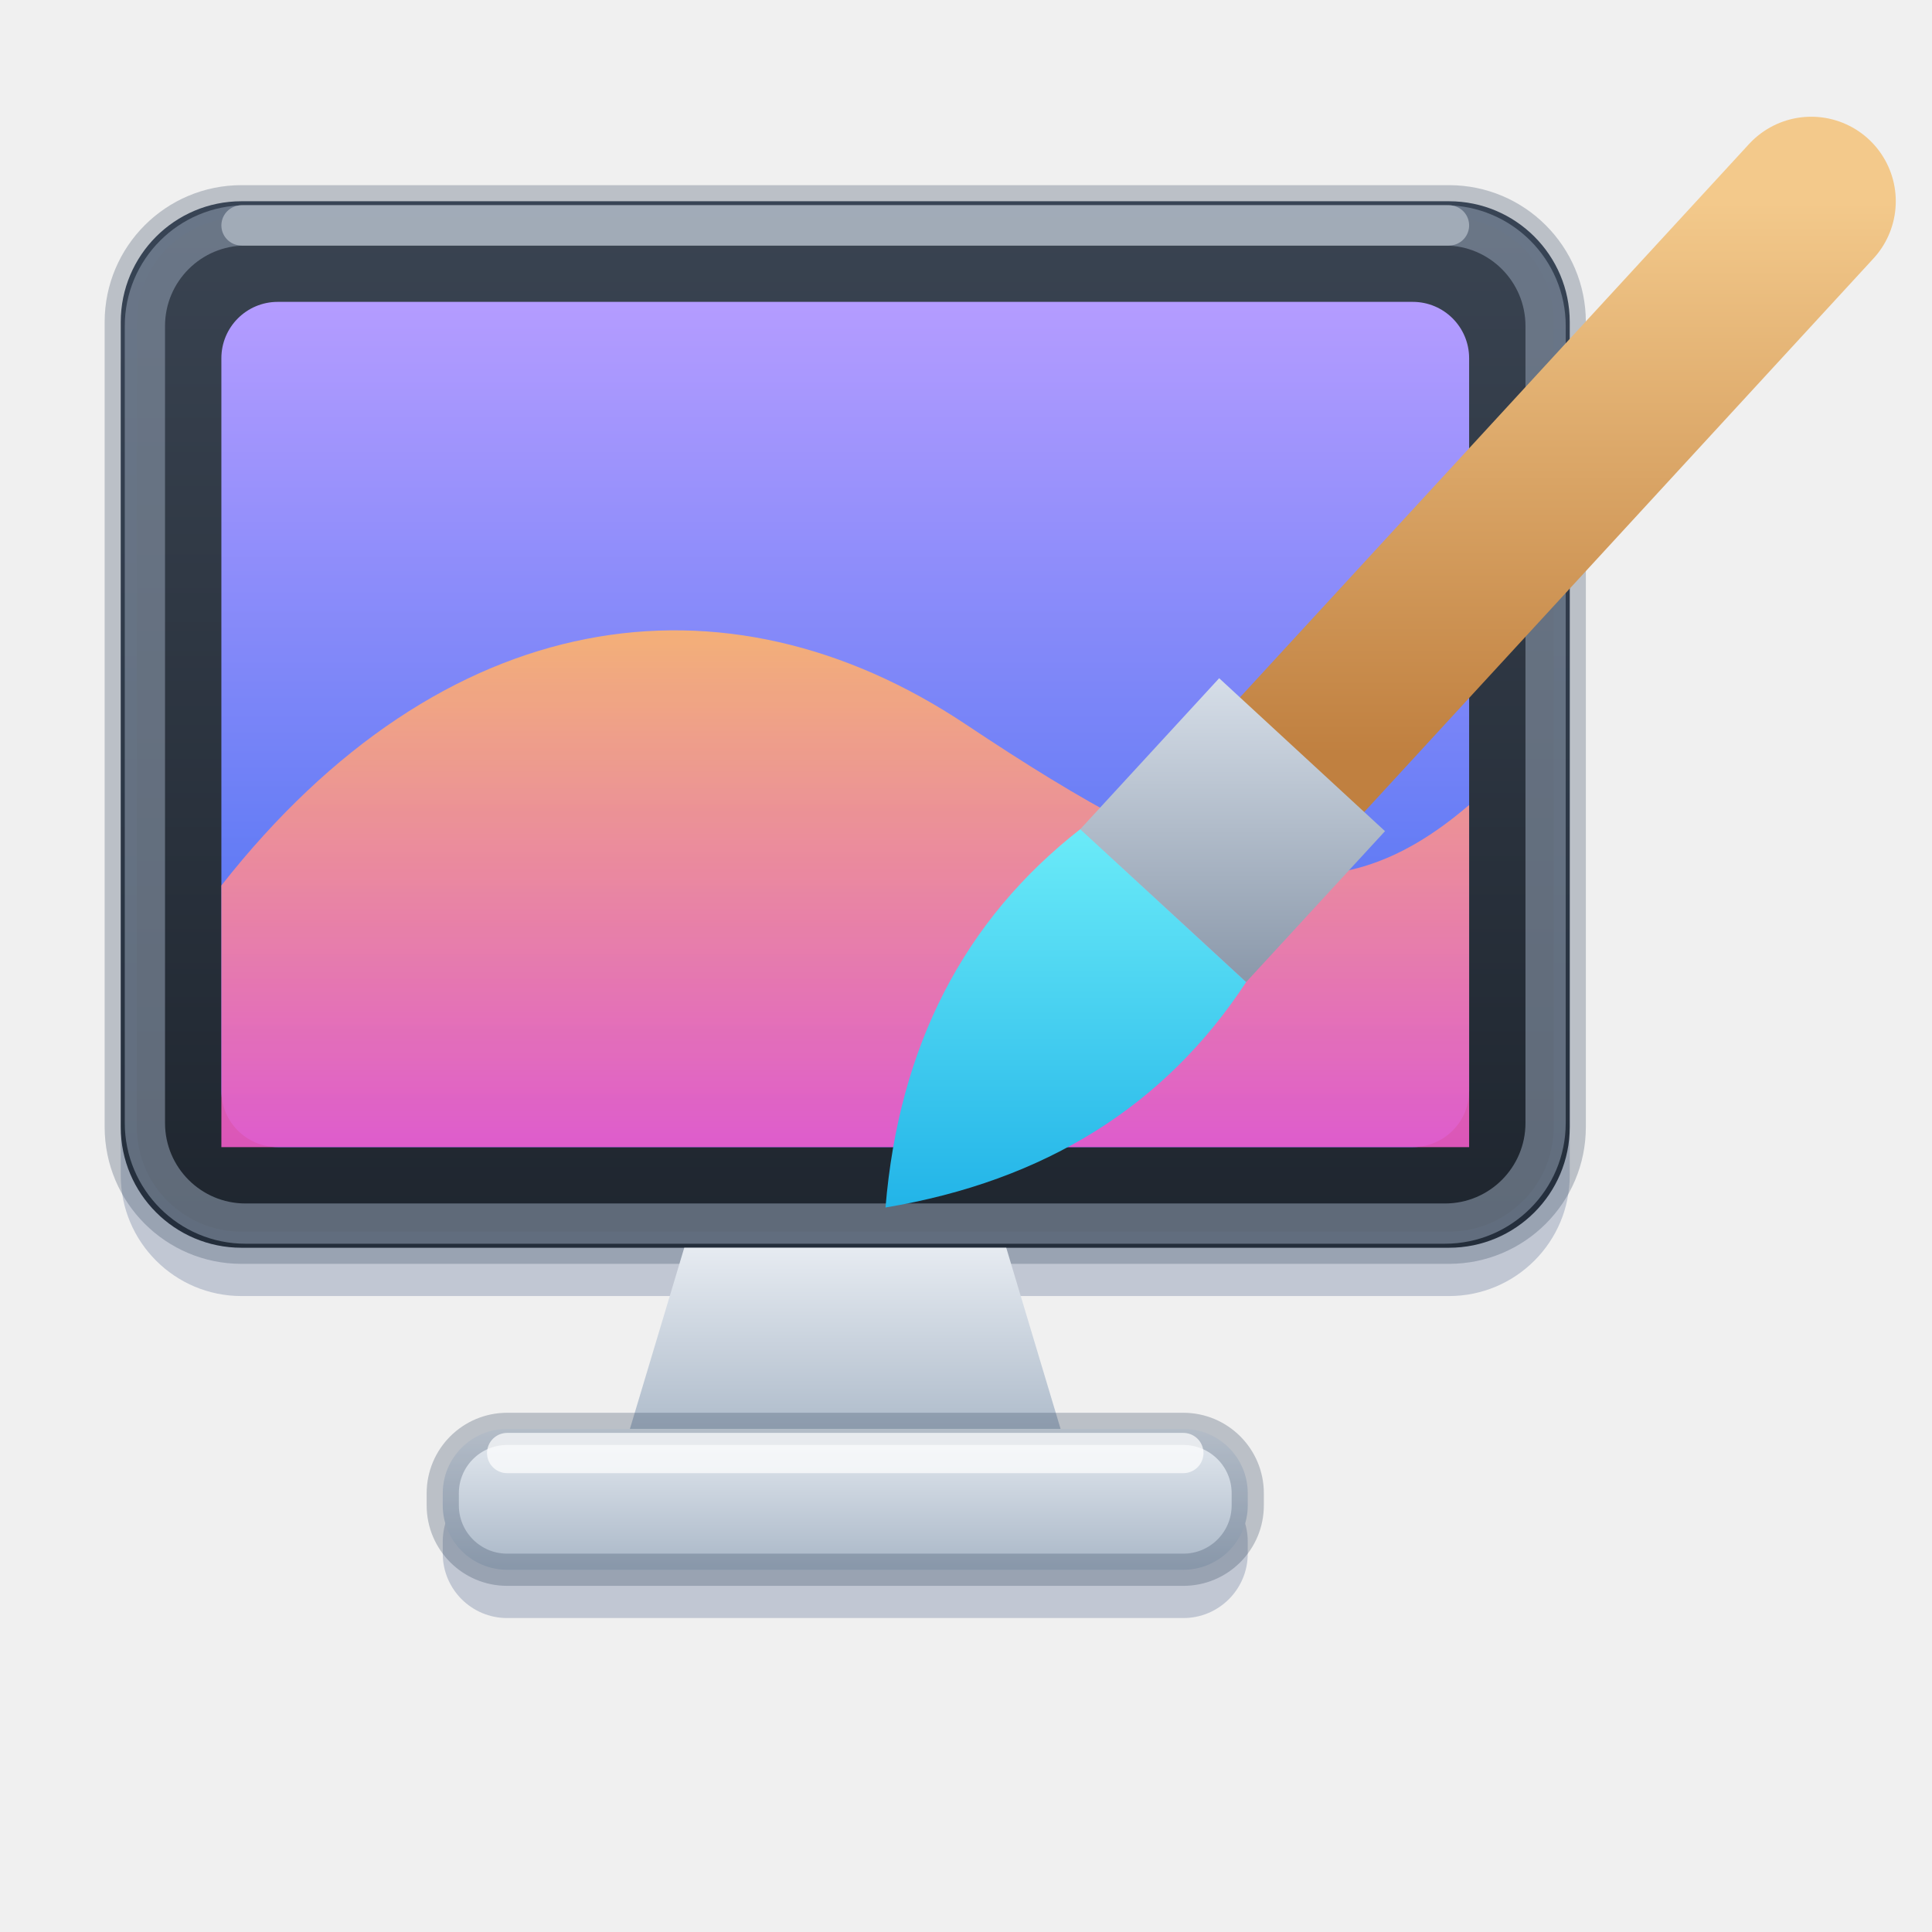
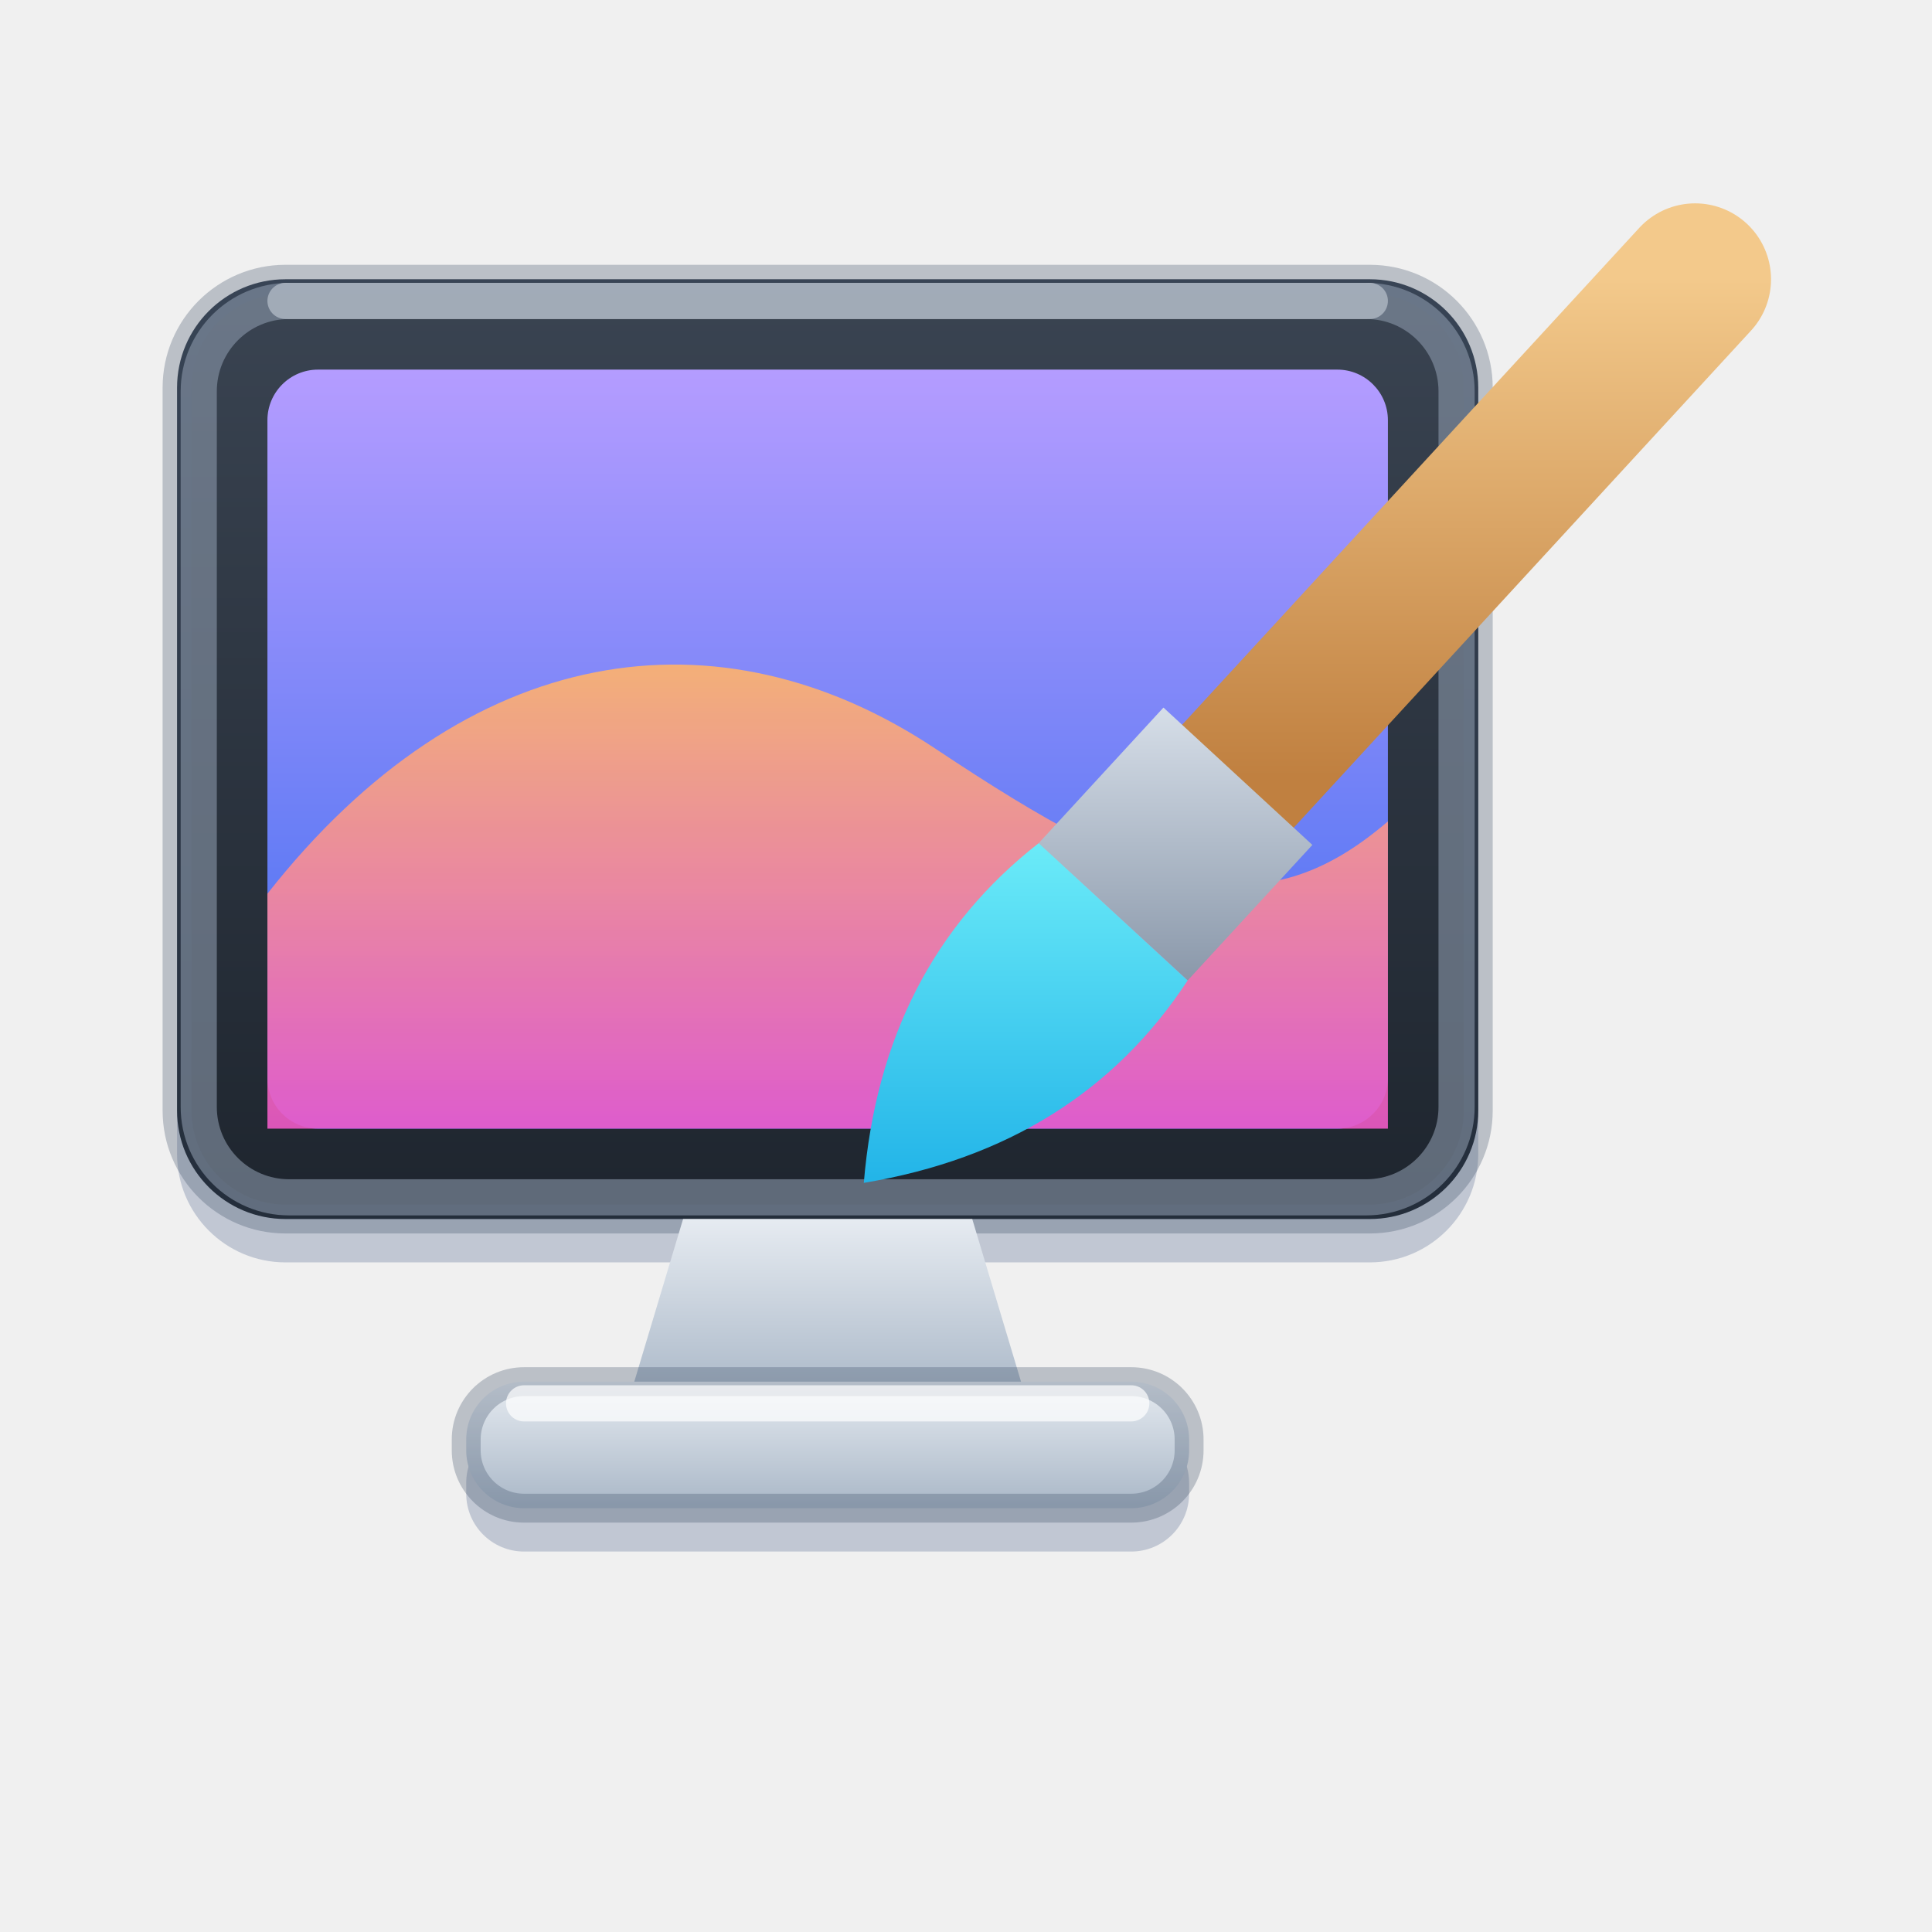
<svg xmlns="http://www.w3.org/2000/svg" viewBox="0 0 48 48" width="48" height="48">
  <defs>
    <linearGradient id="settings_personalization-g1" x1="0" y1="0" x2="0" y2="1">
      <stop offset="0" stop-color="#3A4452" />
      <stop offset="1" stop-color="#1E252E" />
    </linearGradient>
    <linearGradient id="settings_personalization-g2" x1="0" y1="0" x2="0" y2="1">
      <stop offset="0" stop-color="#B49CFF" />
      <stop offset="1" stop-color="#3B6CF0" />
    </linearGradient>
    <linearGradient id="settings_personalization-g3" x1="0" y1="0" x2="0" y2="1">
      <stop offset="0" stop-color="#E6EBF1" />
      <stop offset="1" stop-color="#A9B7C7" />
    </linearGradient>
    <linearGradient id="settings_personalization-g4" x1="0" y1="0" x2="0" y2="1">
      <stop offset="0" stop-color="#E6EBF1" />
      <stop offset="1" stop-color="#A9B7C7" />
    </linearGradient>
    <linearGradient id="settings_personalization-g5" x1="0" y1="0" x2="0" y2="1">
      <stop offset="0" stop-color="#FFB46B" />
      <stop offset="1" stop-color="#F05AC8" />
    </linearGradient>
    <linearGradient id="settings_personalization-g6" x1="0" y1="0" x2="0" y2="1">
      <stop offset="0" stop-color="#F3C98B" />
      <stop offset="1" stop-color="#C08040" />
    </linearGradient>
    <linearGradient id="settings_personalization-g7" x1="0" y1="0" x2="0" y2="1">
      <stop offset="0" stop-color="#D6DEE8" />
      <stop offset="1" stop-color="#8A98AA" />
    </linearGradient>
    <linearGradient id="settings_personalization-g8" x1="0" y1="0" x2="0" y2="1">
      <stop offset="0" stop-color="#6BEBF8" />
      <stop offset="1" stop-color="#22B4E8" />
    </linearGradient>
  </defs>
-   <path d="M6 5H36a3 3 0 0 1 3 3V28a3 3 0 0 1-3 3H6a3 3 0 0 1-3-3V8a3 3 0 0 1 3-3Z" fill="#08245F" fill-opacity="0.2" transform="translate(0 1.2)" />
-   <path d="M6 5H36a3 3 0 0 1 3 3V28a3 3 0 0 1-3 3H6a3 3 0 0 1-3-3V8a3 3 0 0 1 3-3Z" fill="url(#settings_personalization-g1)" />
-   <path d="M6 5H36a3 3 0 0 1 3 3V28a3 3 0 0 1-3 3H6a3 3 0 0 1-3-3V8a3 3 0 0 1 3-3Z" fill="none" stroke="#33465F" stroke-opacity=".28" stroke-width=".8" />
-   <path d="M6 5.6H36" fill="none" stroke="#FFFFFF" stroke-opacity=".7" stroke-width="1" stroke-linecap="round" />
-   <rect x="3.6" y="5.6" width="34.8" height="24.8" rx="2.5" fill="none" stroke="#8A98AA" stroke-opacity=".6" stroke-width="1" />
-   <path d="M6.9 7.5H35.1a1.4 1.4 0 0 1 1.4 1.4V27.1a1.4 1.4 0 0 1-1.4 1.4H6.9a1.4 1.4 0 0 1-1.4-1.4V8.9a1.4 1.4 0 0 1 1.4-1.4Z" fill="url(#settings_personalization-g2)" />
-   <path d="M17.0 31H25.0L26.5 36H15.5Z" fill="url(#settings_personalization-g3)" />
-   <path d="M12.6 35.5H29.4a1.6 1.6 0 0 1 1.6 1.6V37.4a1.6 1.6 0 0 1-1.6 1.6H12.6a1.6 1.6 0 0 1-1.6-1.6V37.1a1.6 1.6 0 0 1 1.6-1.6Z" fill="#08245F" fill-opacity="0.2" transform="translate(0 1.2)" />
-   <path d="M12.6 35.5H29.4a1.6 1.6 0 0 1 1.6 1.6V37.4a1.6 1.6 0 0 1-1.6 1.6H12.6a1.6 1.6 0 0 1-1.6-1.6V37.1a1.6 1.6 0 0 1 1.6-1.6Z" fill="url(#settings_personalization-g4)" />
-   <path d="M12.6 35.5H29.4a1.6 1.6 0 0 1 1.6 1.6V37.4a1.6 1.6 0 0 1-1.6 1.6H12.6a1.6 1.6 0 0 1-1.6-1.6V37.1a1.6 1.6 0 0 1 1.6-1.6Z" fill="none" stroke="#33465F" stroke-opacity=".28" stroke-width=".8" />
-   <path d="M12.6 36.1H29.4" fill="none" stroke="#FFFFFF" stroke-opacity=".7" stroke-width="1" stroke-linecap="round" />
-   <path d="M5.5 22C11 15 18 14 24 18S33 23 36.5 20V28.5H5.5Z" fill="url(#settings_personalization-g5)" opacity=".9" />
-   <path d="M45 5L32.35 18.75" stroke="url(#settings_personalization-g6)" stroke-width="4.2" stroke-linecap="round" />
-   <path d="M30.29 16.85L26.84 20.60L30.96 24.40L34.41 20.65Z" fill="url(#settings_personalization-g7)" />
-   <path d="M26.84 20.60Q22.50 23.99 22 30Q27.94 29.01 30.96 24.40Z" fill="url(#settings_personalization-g8)" />
+   <g transform="translate(23.257 24.000) scale(0.898) translate(-24.0 -24.0)">
+     <path d="M6 5H36a3 3 0 0 1 3 3V28a3 3 0 0 1-3 3H6a3 3 0 0 1-3-3V8a3 3 0 0 1 3-3Z" fill="#08245F" fill-opacity="0.2" transform="translate(0 1.2)" />
+     <path d="M6 5H36a3 3 0 0 1 3 3V28a3 3 0 0 1-3 3H6a3 3 0 0 1-3-3V8a3 3 0 0 1 3-3Z" fill="url(#settings_personalization-g1)" />
+     <path d="M6 5H36a3 3 0 0 1 3 3V28a3 3 0 0 1-3 3H6a3 3 0 0 1-3-3V8a3 3 0 0 1 3-3Z" fill="none" stroke="#33465F" stroke-opacity=".28" stroke-width=".8" />
+     <path d="M6 5.6H36" fill="none" stroke="#FFFFFF" stroke-opacity=".7" stroke-width="1" stroke-linecap="round" />
+     <rect x="3.6" y="5.6" width="34.8" height="24.8" rx="2.5" fill="none" stroke="#8A98AA" stroke-opacity=".6" stroke-width="1" />
+     <path d="M6.9 7.5H35.1a1.4 1.4 0 0 1 1.4 1.4V27.1a1.4 1.4 0 0 1-1.4 1.4H6.9a1.4 1.4 0 0 1-1.4-1.4V8.9a1.4 1.4 0 0 1 1.4-1.4Z" fill="url(#settings_personalization-g2)" />
+     <path d="M17.0 31H25.0L26.5 36H15.5Z" fill="url(#settings_personalization-g3)" />
+     <path d="M12.6 35.5H29.4a1.6 1.6 0 0 1 1.6 1.6V37.4a1.6 1.6 0 0 1-1.6 1.6H12.6a1.6 1.6 0 0 1-1.6-1.6V37.1a1.6 1.6 0 0 1 1.6-1.6Z" fill="#08245F" fill-opacity="0.2" transform="translate(0 1.2)" />
+     <path d="M12.6 35.5H29.4a1.6 1.6 0 0 1 1.6 1.6V37.4a1.6 1.6 0 0 1-1.6 1.6H12.6a1.6 1.6 0 0 1-1.6-1.6V37.1a1.6 1.6 0 0 1 1.6-1.6Z" fill="url(#settings_personalization-g4)" />
+     <path d="M12.6 35.5H29.4a1.6 1.6 0 0 1 1.6 1.6V37.4a1.6 1.6 0 0 1-1.6 1.6H12.6a1.6 1.6 0 0 1-1.6-1.6V37.1a1.6 1.6 0 0 1 1.6-1.6Z" fill="none" stroke="#33465F" stroke-opacity=".28" stroke-width=".8" />
+     <path d="M12.6 36.1H29.4" fill="none" stroke="#FFFFFF" stroke-opacity=".7" stroke-width="1" stroke-linecap="round" />
+     <path d="M5.5 22C11 15 18 14 24 18S33 23 36.5 20V28.5H5.5Z" fill="url(#settings_personalization-g5)" opacity=".9" />
+     <path d="M45 5L32.35 18.75" stroke="url(#settings_personalization-g6)" stroke-width="4.2" stroke-linecap="round" />
+     <path d="M30.29 16.85L26.84 20.60L30.96 24.40L34.41 20.65Z" fill="url(#settings_personalization-g7)" />
+     <path d="M26.84 20.60Q22.50 23.99 22 30Q27.94 29.01 30.96 24.40Z" fill="url(#settings_personalization-g8)" />
+   </g>
</svg>
